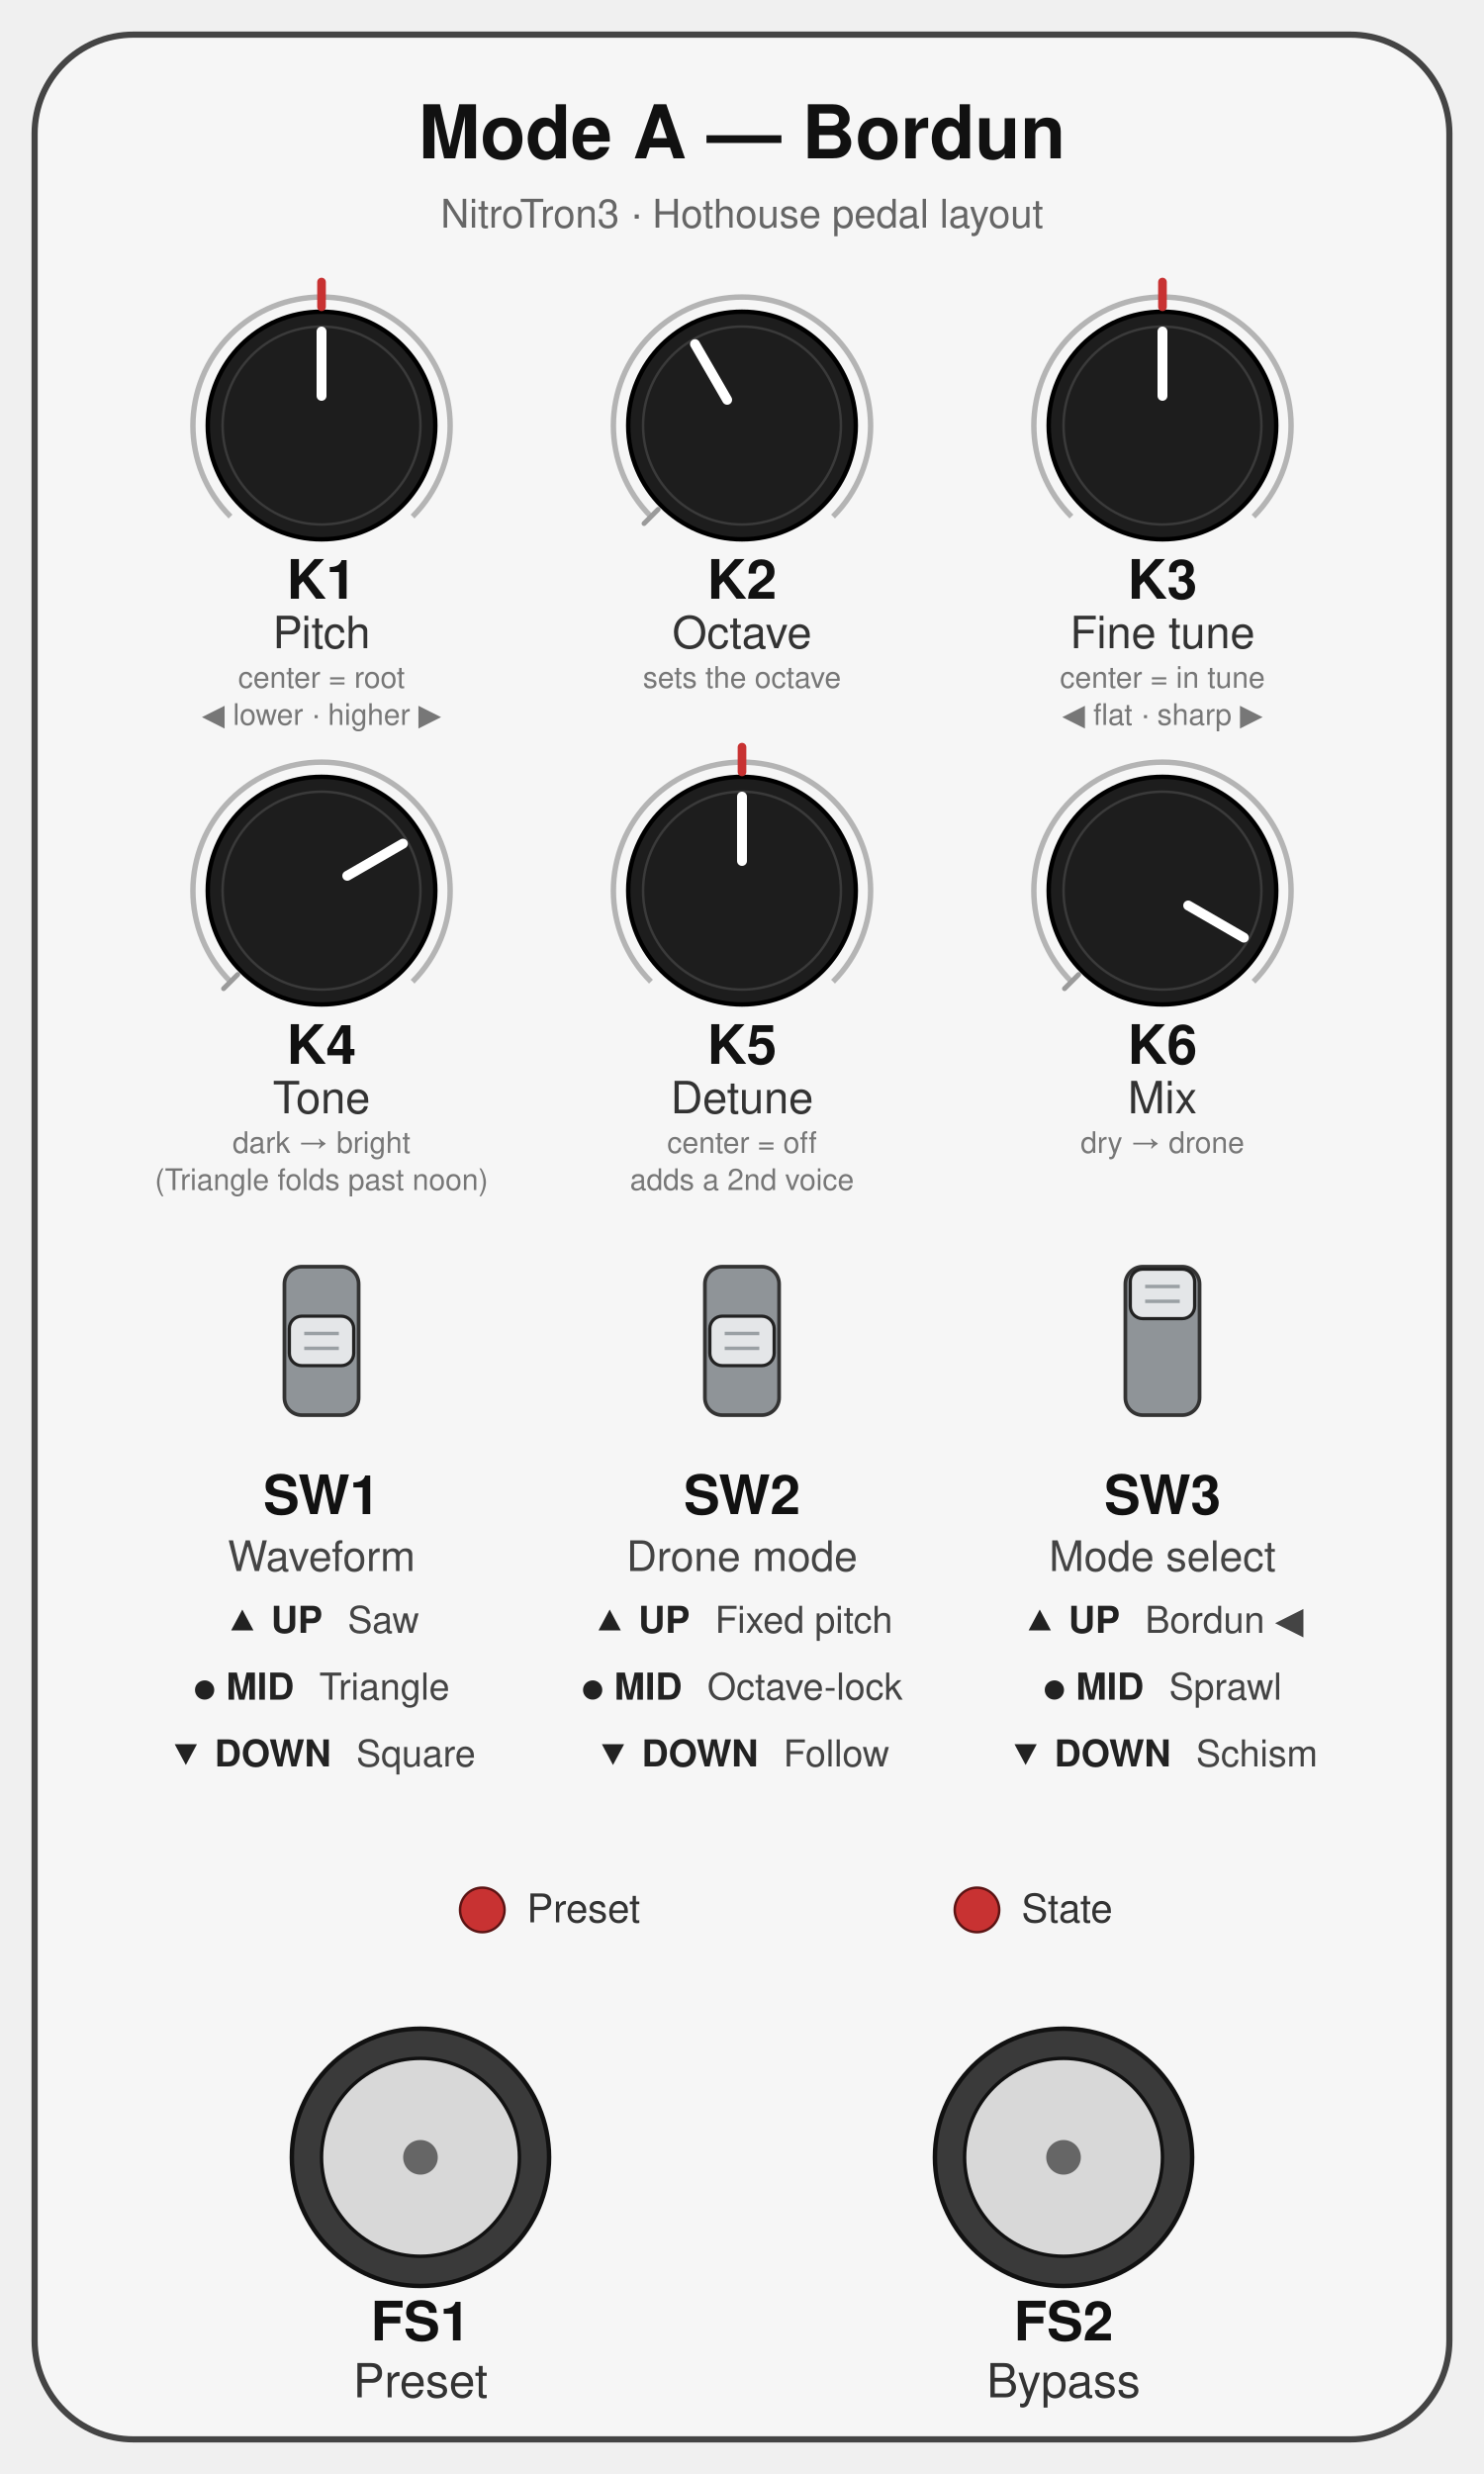
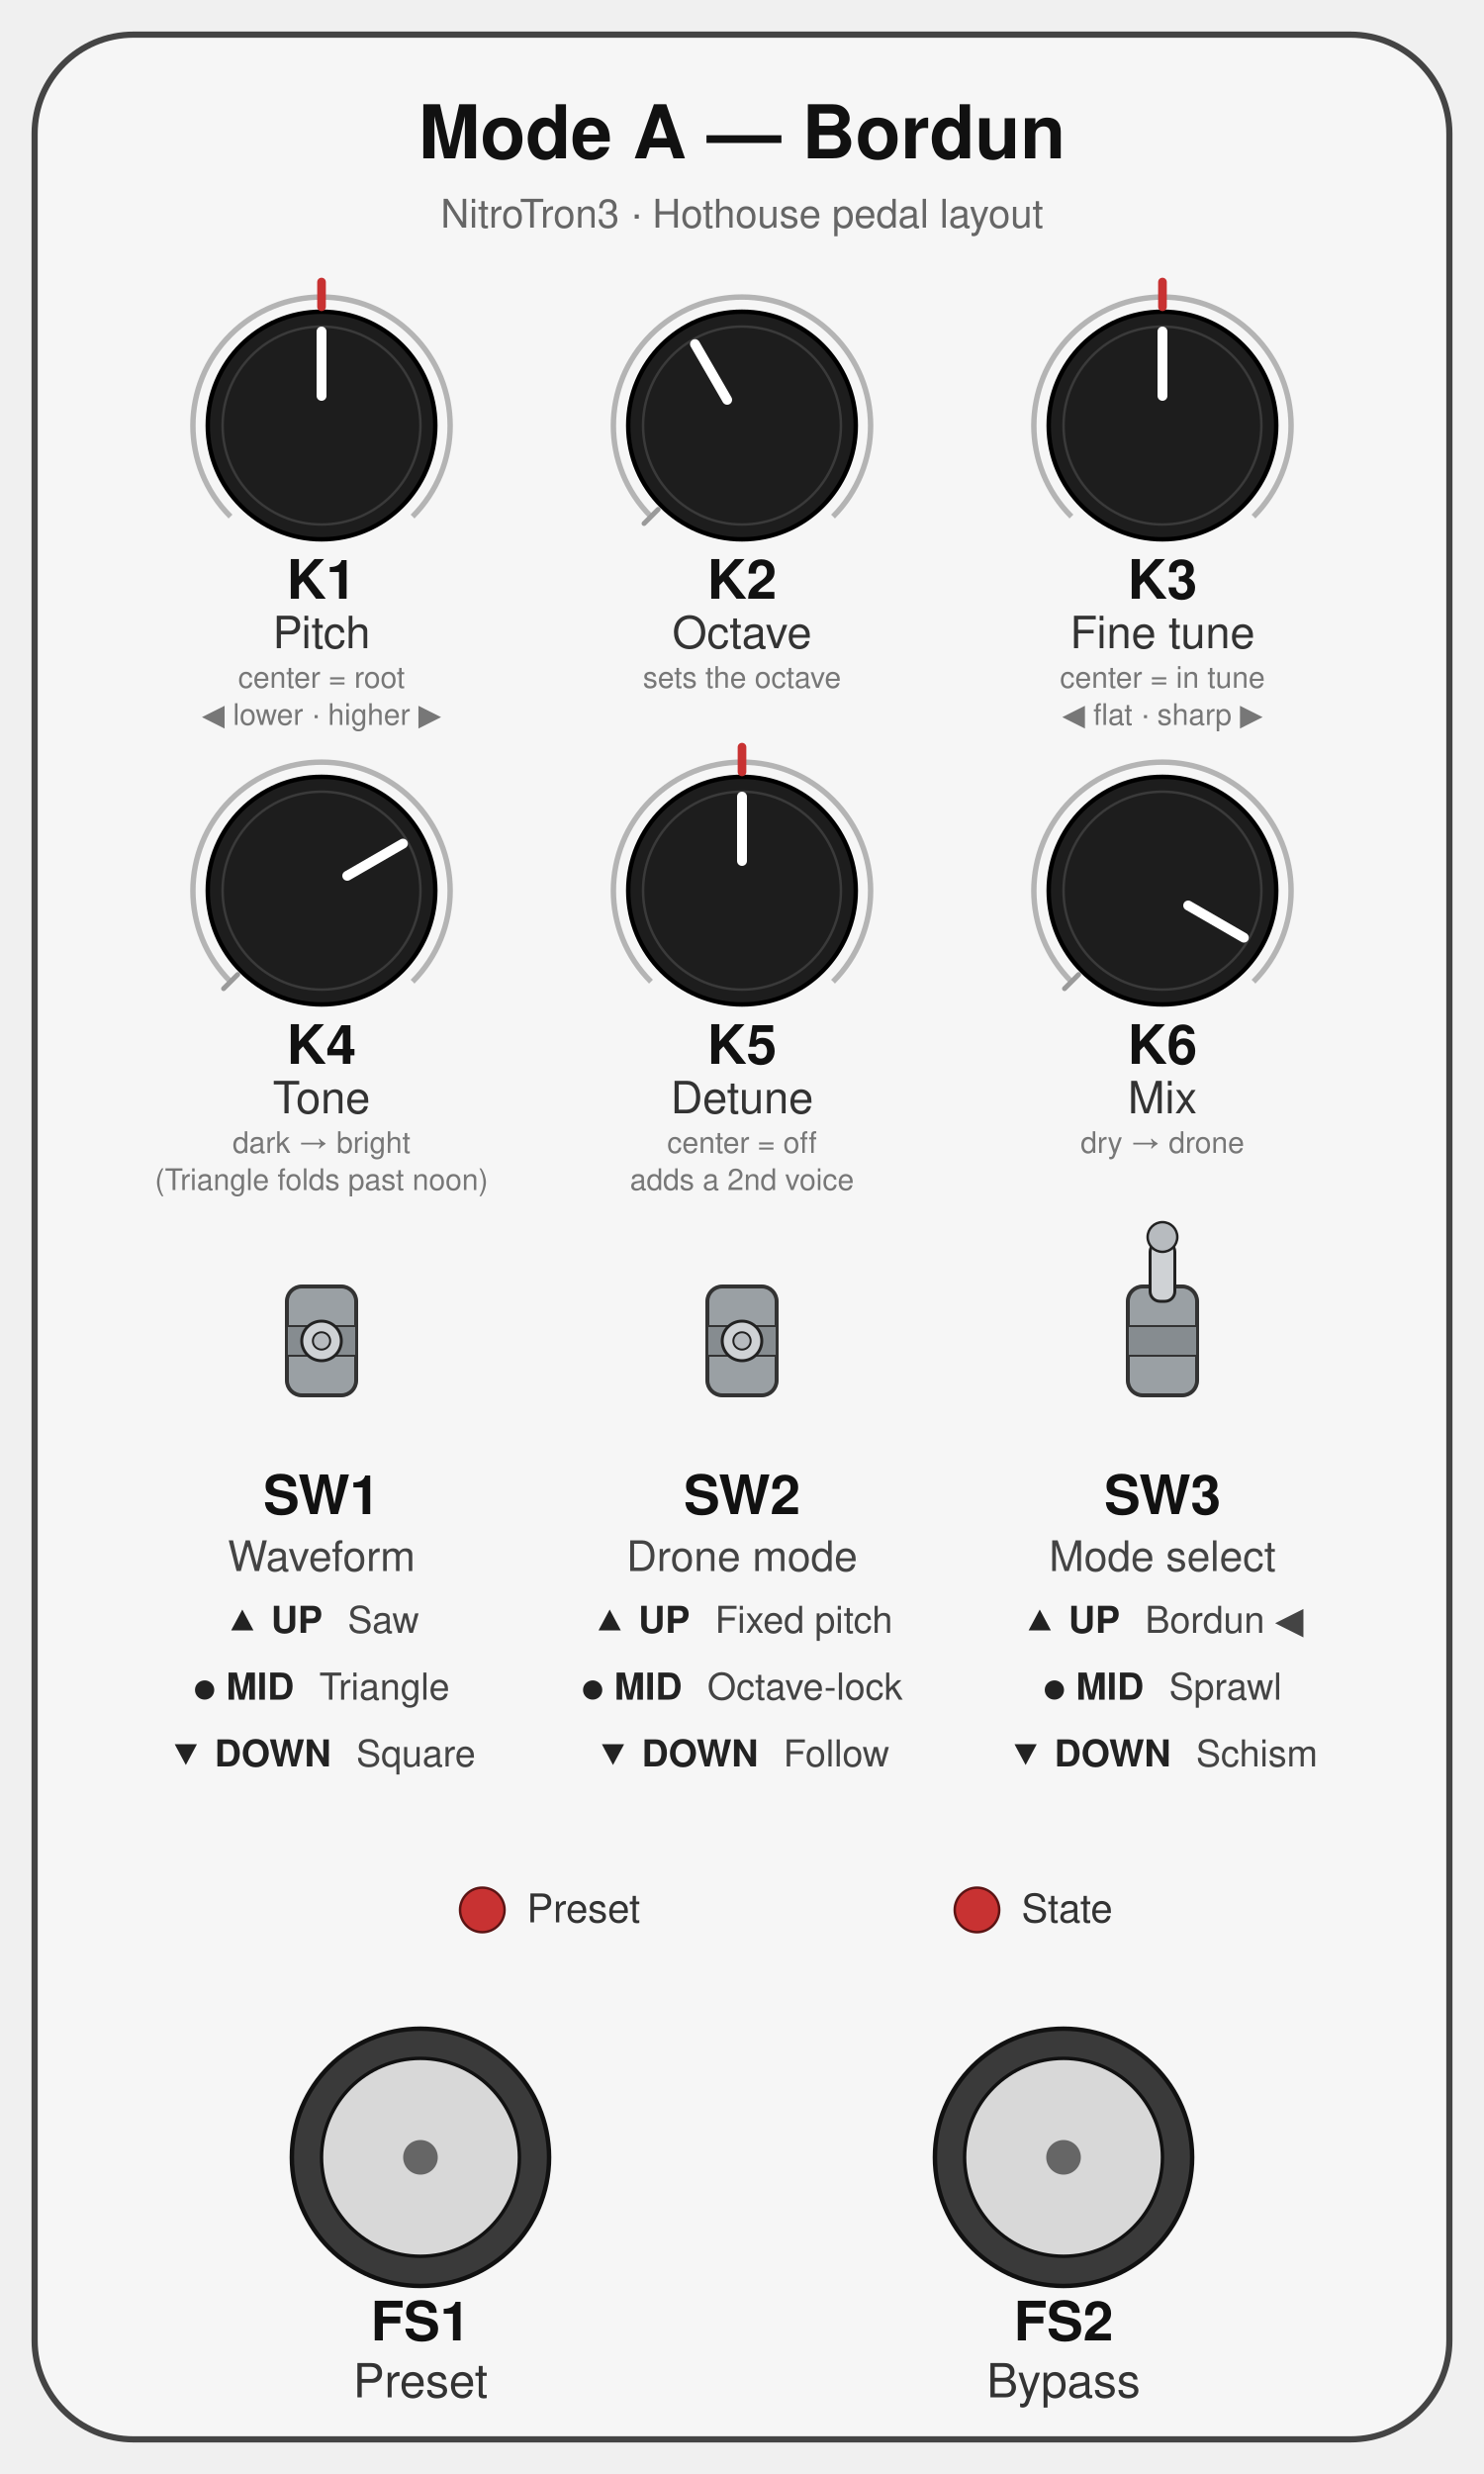
<svg xmlns="http://www.w3.org/2000/svg" viewBox="0 0 600 1000" font-family="Helvetica Neue, Helvetica, Arial, sans-serif">
  <rect x="14" y="14" width="572" height="972" rx="40" fill="#f6f6f6" stroke="#444" stroke-width="2.5" />
  <text x="300" y="64" text-anchor="middle" font-size="30" font-weight="700" fill="#111">Mode A — Bordun</text>
  <text x="300" y="92" text-anchor="middle" font-size="16" fill="#666">NitroTron3 · Hothouse pedal layout</text>
  <g transform="translate(130,172)">
    <circle r="46" fill="#1d1d1d" stroke="#000" stroke-width="1.8" />
    <circle r="40" fill="none" stroke="#3a3a3a" stroke-width="1" />
    <line x1="0.0" y1="-12.0" x2="0.0" y2="-38.0" stroke="#ffffff" stroke-width="4" stroke-linecap="round" />
  </g>
  <path d="M 93.2 208.8 A 52 52 0 1 1 166.8 208.8" fill="none" stroke="#b4b4b4" stroke-width="2.2" />
  <line x1="130.0" y1="124.0" x2="130.0" y2="114.0" stroke="#c83232" stroke-width="3.5" stroke-linecap="round" />
  <text x="130" y="242" text-anchor="middle" font-size="22" font-weight="700" fill="#111">K1</text>
  <text x="130" y="262" text-anchor="middle" font-size="18" fill="#333">Pitch</text>
  <text x="130" y="278" text-anchor="middle" font-size="12" fill="#777">center = root</text>
  <text x="130" y="293" text-anchor="middle" font-size="12" fill="#777">◀ lower · higher ▶</text>
  <g transform="translate(300,172)">
    <circle r="46" fill="#1d1d1d" stroke="#000" stroke-width="1.8" />
    <circle r="40" fill="none" stroke="#3a3a3a" stroke-width="1" />
    <line x1="-6.0" y1="-10.4" x2="-19.0" y2="-32.9" stroke="#ffffff" stroke-width="4" stroke-linecap="round" />
  </g>
  <path d="M 263.2 208.8 A 52 52 0 1 1 336.8 208.8" fill="none" stroke="#b4b4b4" stroke-width="2.2" />
  <line x1="266.1" y1="205.9" x2="260.4" y2="211.6" stroke="#9a9a9a" stroke-width="2" stroke-linecap="round" />
  <text x="300" y="242" text-anchor="middle" font-size="22" font-weight="700" fill="#111">K2</text>
  <text x="300" y="262" text-anchor="middle" font-size="18" fill="#333">Octave</text>
  <text x="300" y="278" text-anchor="middle" font-size="12" fill="#777">sets the octave</text>
  <g transform="translate(470,172)">
    <circle r="46" fill="#1d1d1d" stroke="#000" stroke-width="1.8" />
    <circle r="40" fill="none" stroke="#3a3a3a" stroke-width="1" />
    <line x1="0.0" y1="-12.0" x2="0.0" y2="-38.0" stroke="#ffffff" stroke-width="4" stroke-linecap="round" />
  </g>
  <path d="M 433.2 208.8 A 52 52 0 1 1 506.8 208.8" fill="none" stroke="#b4b4b4" stroke-width="2.2" />
  <line x1="470.0" y1="124.0" x2="470.0" y2="114.0" stroke="#c83232" stroke-width="3.5" stroke-linecap="round" />
  <text x="470" y="242" text-anchor="middle" font-size="22" font-weight="700" fill="#111">K3</text>
  <text x="470" y="262" text-anchor="middle" font-size="18" fill="#333">Fine tune</text>
  <text x="470" y="278" text-anchor="middle" font-size="12" fill="#777">center = in tune</text>
  <text x="470" y="293" text-anchor="middle" font-size="12" fill="#777">◀ flat · sharp ▶</text>
  <g transform="translate(130,360)">
    <circle r="46" fill="#1d1d1d" stroke="#000" stroke-width="1.8" />
    <circle r="40" fill="none" stroke="#3a3a3a" stroke-width="1" />
    <line x1="10.4" y1="-6.0" x2="32.9" y2="-19.0" stroke="#ffffff" stroke-width="4" stroke-linecap="round" />
  </g>
  <path d="M 93.2 396.8 A 52 52 0 1 1 166.8 396.8" fill="none" stroke="#b4b4b4" stroke-width="2.2" />
  <line x1="96.1" y1="393.9" x2="90.4" y2="399.6" stroke="#9a9a9a" stroke-width="2" stroke-linecap="round" />
  <text x="130" y="430" text-anchor="middle" font-size="22" font-weight="700" fill="#111">K4</text>
  <text x="130" y="450" text-anchor="middle" font-size="18" fill="#333">Tone</text>
  <text x="130" y="466" text-anchor="middle" font-size="12" fill="#777">dark → bright</text>
  <text x="130" y="481" text-anchor="middle" font-size="12" fill="#777">(Triangle folds past noon)</text>
  <g transform="translate(300,360)">
    <circle r="46" fill="#1d1d1d" stroke="#000" stroke-width="1.8" />
    <circle r="40" fill="none" stroke="#3a3a3a" stroke-width="1" />
    <line x1="0.0" y1="-12.0" x2="0.0" y2="-38.0" stroke="#ffffff" stroke-width="4" stroke-linecap="round" />
  </g>
  <path d="M 263.2 396.8 A 52 52 0 1 1 336.8 396.8" fill="none" stroke="#b4b4b4" stroke-width="2.2" />
  <line x1="300.0" y1="312.0" x2="300.0" y2="302.0" stroke="#c83232" stroke-width="3.5" stroke-linecap="round" />
  <text x="300" y="430" text-anchor="middle" font-size="22" font-weight="700" fill="#111">K5</text>
  <text x="300" y="450" text-anchor="middle" font-size="18" fill="#333">Detune</text>
  <text x="300" y="466" text-anchor="middle" font-size="12" fill="#777">center = off</text>
  <text x="300" y="481" text-anchor="middle" font-size="12" fill="#777">adds a 2nd voice</text>
  <g transform="translate(470,360)">
    <circle r="46" fill="#1d1d1d" stroke="#000" stroke-width="1.8" />
    <circle r="40" fill="none" stroke="#3a3a3a" stroke-width="1" />
    <line x1="10.4" y1="6.0" x2="32.9" y2="19.0" stroke="#ffffff" stroke-width="4" stroke-linecap="round" />
  </g>
  <path d="M 433.2 396.8 A 52 52 0 1 1 506.8 396.8" fill="none" stroke="#b4b4b4" stroke-width="2.2" />
  <line x1="436.1" y1="393.9" x2="430.4" y2="399.6" stroke="#9a9a9a" stroke-width="2" stroke-linecap="round" />
  <text x="470" y="430" text-anchor="middle" font-size="22" font-weight="700" fill="#111">K6</text>
  <text x="470" y="450" text-anchor="middle" font-size="18" fill="#333">Mix</text>
  <text x="470" y="466" text-anchor="middle" font-size="12" fill="#777">dry → drone</text>
  <g transform="translate(130,542)">
-     <rect x="-15" y="-30" width="30" height="60" rx="7" fill="#8f9498" stroke="#333" stroke-width="1.5" />
-     <rect x="-13" y="-10" width="26" height="20" rx="5" fill="#e4e6e8" stroke="#222" stroke-width="1.3" />
-     <line x1="-7" y1="-3" x2="7" y2="-3" stroke="#9aa0a4" stroke-width="1.4" />
-     <line x1="-7" y1="3" x2="7" y2="3" stroke="#9aa0a4" stroke-width="1.4" />
+     <rect x="-14" y="-22" width="28" height="44" rx="6" fill="#9aa0a4" stroke="#333" stroke-width="1.6" />
+     <rect x="-14" y="-6" width="28" height="12" fill="#868c90" stroke="#333" stroke-width="0.8" />
+     <circle cx="0" cy="0" r="8" fill="#cfd2d5" stroke="#222" stroke-width="1.2" />
+     <circle cx="0" cy="0" r="3.5" fill="#b7bbbf" stroke="#222" stroke-width="0.8" />
  </g>
  <text x="130" y="612" text-anchor="middle" font-size="22" font-weight="700" fill="#111">SW1</text>
  <text x="130" y="635" text-anchor="middle" font-size="17" fill="#444">Waveform</text>
  <text x="130" y="660" text-anchor="middle" font-size="15" fill="#222">
    <tspan font-weight="700">▲ UP</tspan>
    <tspan dx="6" fill="#444">Saw</tspan>
  </text>
  <text x="130" y="687" text-anchor="middle" font-size="15" fill="#222">
    <tspan font-weight="700">● MID</tspan>
    <tspan dx="6" fill="#444">Triangle</tspan>
  </text>
  <text x="130" y="714" text-anchor="middle" font-size="15" fill="#222">
    <tspan font-weight="700">▼ DOWN</tspan>
    <tspan dx="6" fill="#444">Square</tspan>
  </text>
  <g transform="translate(300,542)">
-     <rect x="-15" y="-30" width="30" height="60" rx="7" fill="#8f9498" stroke="#333" stroke-width="1.5" />
-     <rect x="-13" y="-10" width="26" height="20" rx="5" fill="#e4e6e8" stroke="#222" stroke-width="1.3" />
-     <line x1="-7" y1="-3" x2="7" y2="-3" stroke="#9aa0a4" stroke-width="1.4" />
-     <line x1="-7" y1="3" x2="7" y2="3" stroke="#9aa0a4" stroke-width="1.4" />
+     <rect x="-14" y="-22" width="28" height="44" rx="6" fill="#9aa0a4" stroke="#333" stroke-width="1.6" />
+     <rect x="-14" y="-6" width="28" height="12" fill="#868c90" stroke="#333" stroke-width="0.8" />
+     <circle cx="0" cy="0" r="8" fill="#cfd2d5" stroke="#222" stroke-width="1.2" />
+     <circle cx="0" cy="0" r="3.5" fill="#b7bbbf" stroke="#222" stroke-width="0.8" />
  </g>
  <text x="300" y="612" text-anchor="middle" font-size="22" font-weight="700" fill="#111">SW2</text>
  <text x="300" y="635" text-anchor="middle" font-size="17" fill="#444">Drone mode</text>
  <text x="300" y="660" text-anchor="middle" font-size="15" fill="#222">
    <tspan font-weight="700">▲ UP</tspan>
    <tspan dx="6" fill="#444">Fixed pitch</tspan>
  </text>
  <text x="300" y="687" text-anchor="middle" font-size="15" fill="#222">
    <tspan font-weight="700">● MID</tspan>
    <tspan dx="6" fill="#444">Octave-lock</tspan>
  </text>
  <text x="300" y="714" text-anchor="middle" font-size="15" fill="#222">
    <tspan font-weight="700">▼ DOWN</tspan>
    <tspan dx="6" fill="#444">Follow</tspan>
  </text>
  <g transform="translate(470,542)">
-     <rect x="-15" y="-30" width="30" height="60" rx="7" fill="#8f9498" stroke="#333" stroke-width="1.5" />
-     <rect x="-13" y="-29" width="26" height="20" rx="5" fill="#e4e6e8" stroke="#222" stroke-width="1.3" />
-     <line x1="-7" y1="-22" x2="7" y2="-22" stroke="#9aa0a4" stroke-width="1.4" />
-     <line x1="-7" y1="-16" x2="7" y2="-16" stroke="#9aa0a4" stroke-width="1.4" />
+     <rect x="-14" y="-22" width="28" height="44" rx="6" fill="#9aa0a4" stroke="#333" stroke-width="1.6" />
+     <rect x="-14" y="-6" width="28" height="12" fill="#868c90" stroke="#333" stroke-width="0.8" />
+     <rect x="-5" y="-40" width="10" height="24" rx="4" fill="#cfd2d5" stroke="#222" stroke-width="1.2" />
+     <circle cx="0" cy="-42" r="6" fill="#b7bbbf" stroke="#222" stroke-width="1" />
  </g>
  <text x="470" y="612" text-anchor="middle" font-size="22" font-weight="700" fill="#111">SW3</text>
  <text x="470" y="635" text-anchor="middle" font-size="17" fill="#444">Mode select</text>
  <text x="470" y="660" text-anchor="middle" font-size="15" fill="#222">
    <tspan font-weight="700">▲ UP</tspan>
    <tspan dx="6" fill="#444">Bordun ◀</tspan>
  </text>
  <text x="470" y="687" text-anchor="middle" font-size="15" fill="#222">
    <tspan font-weight="700">● MID</tspan>
    <tspan dx="6" fill="#444">Sprawl</tspan>
  </text>
  <text x="470" y="714" text-anchor="middle" font-size="15" fill="#222">
    <tspan font-weight="700">▼ DOWN</tspan>
    <tspan dx="6" fill="#444">Schism</tspan>
  </text>
  <circle cx="195" cy="772" r="9" fill="#c83232" stroke="#5c1414" stroke-width="1" />
  <text x="213" y="777" font-size="16" fill="#333">Preset</text>
  <circle cx="395" cy="772" r="9" fill="#c83232" stroke="#5c1414" stroke-width="1" />
  <text x="413" y="777" font-size="16" fill="#333">State</text>
  <g transform="translate(170,872)">
    <circle r="52" fill="#3a3a3a" stroke="#111" stroke-width="1.8" />
    <circle r="40" fill="#d8d8d8" stroke="#111" stroke-width="1.4" />
    <circle r="7" fill="#666" />
  </g>
  <text x="170" y="946" text-anchor="middle" font-size="22" font-weight="700" fill="#111">FS1</text>
  <text x="170" y="969" text-anchor="middle" font-size="19" fill="#333">Preset</text>
  <g transform="translate(430,872)">
    <circle r="52" fill="#3a3a3a" stroke="#111" stroke-width="1.8" />
    <circle r="40" fill="#d8d8d8" stroke="#111" stroke-width="1.4" />
    <circle r="7" fill="#666" />
  </g>
  <text x="430" y="946" text-anchor="middle" font-size="22" font-weight="700" fill="#111">FS2</text>
  <text x="430" y="969" text-anchor="middle" font-size="19" fill="#333">Bypass</text>
</svg>
